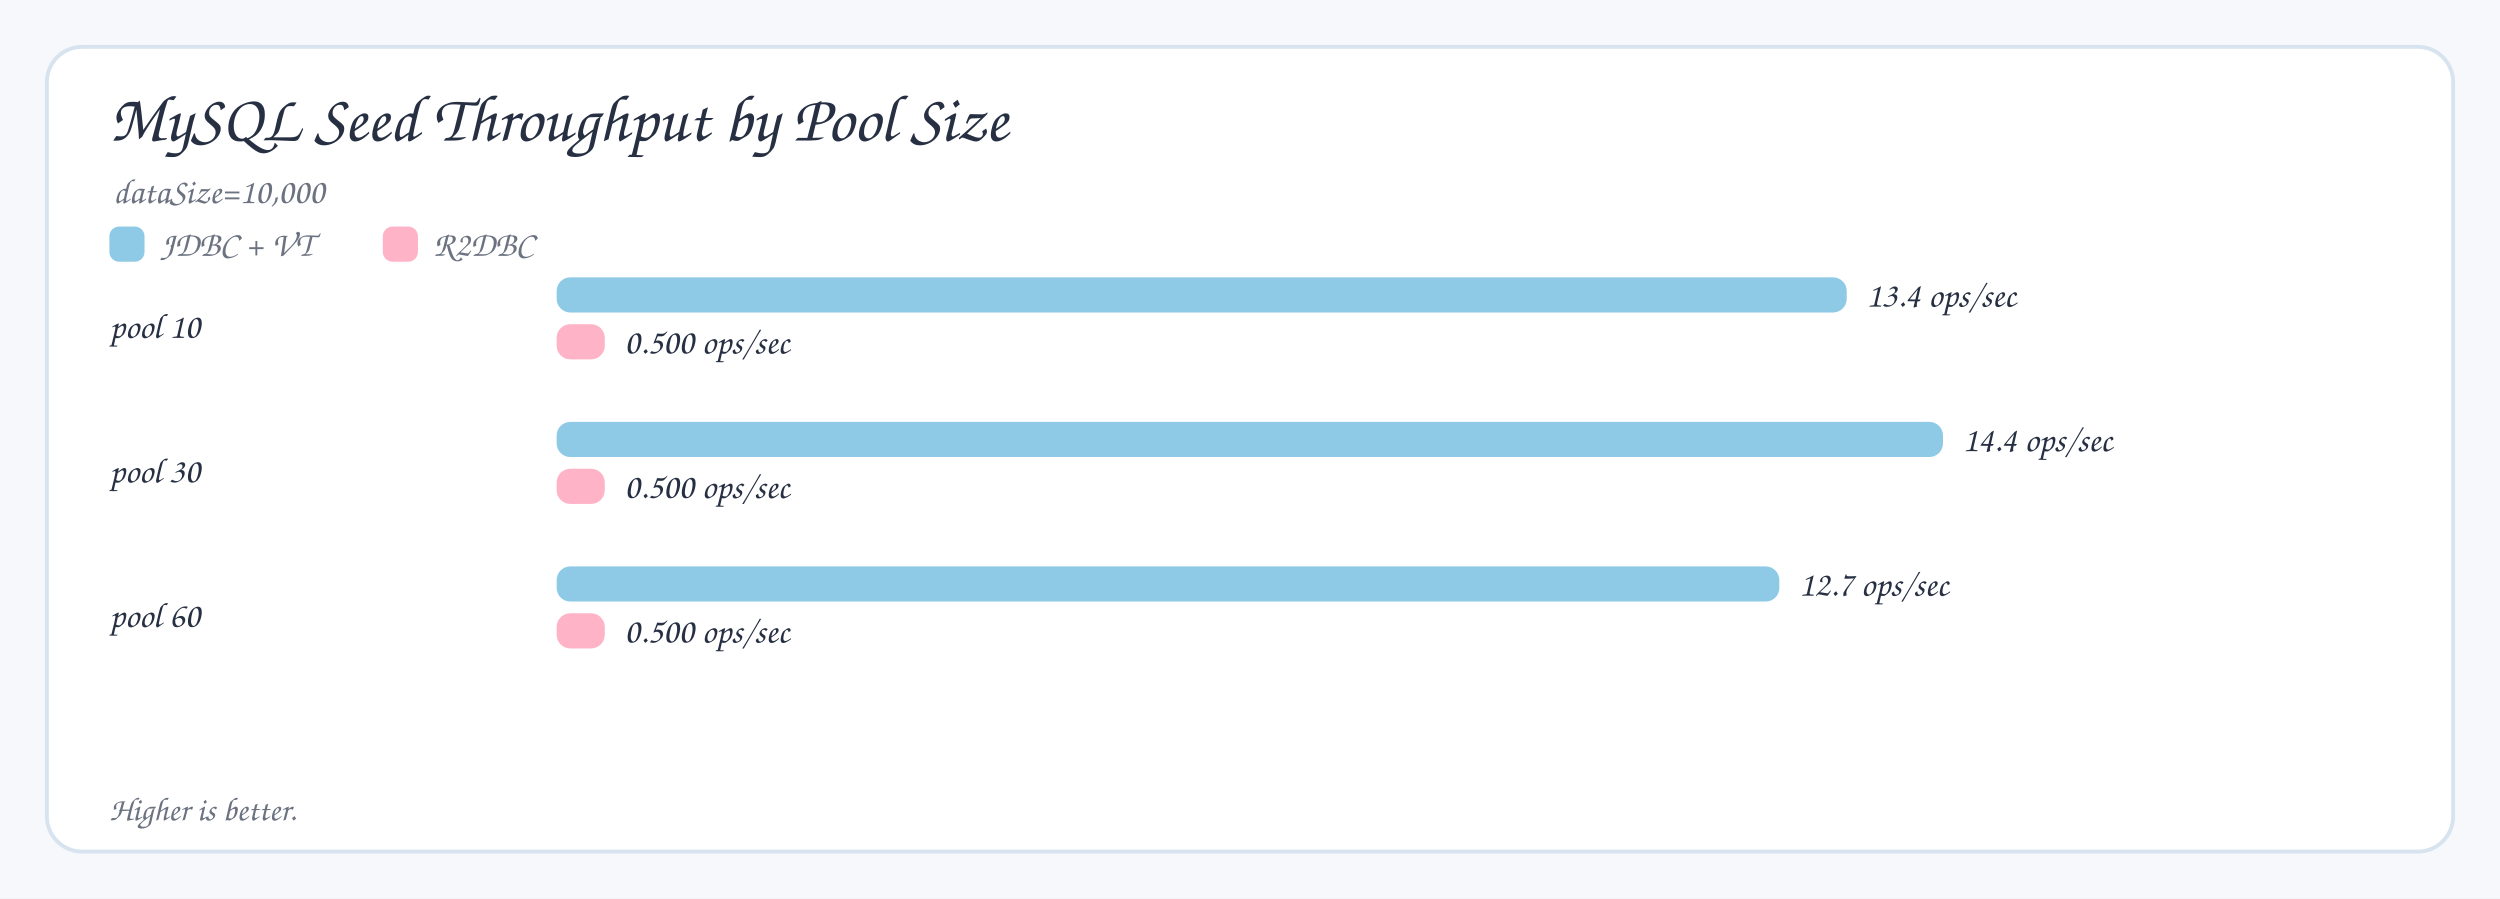
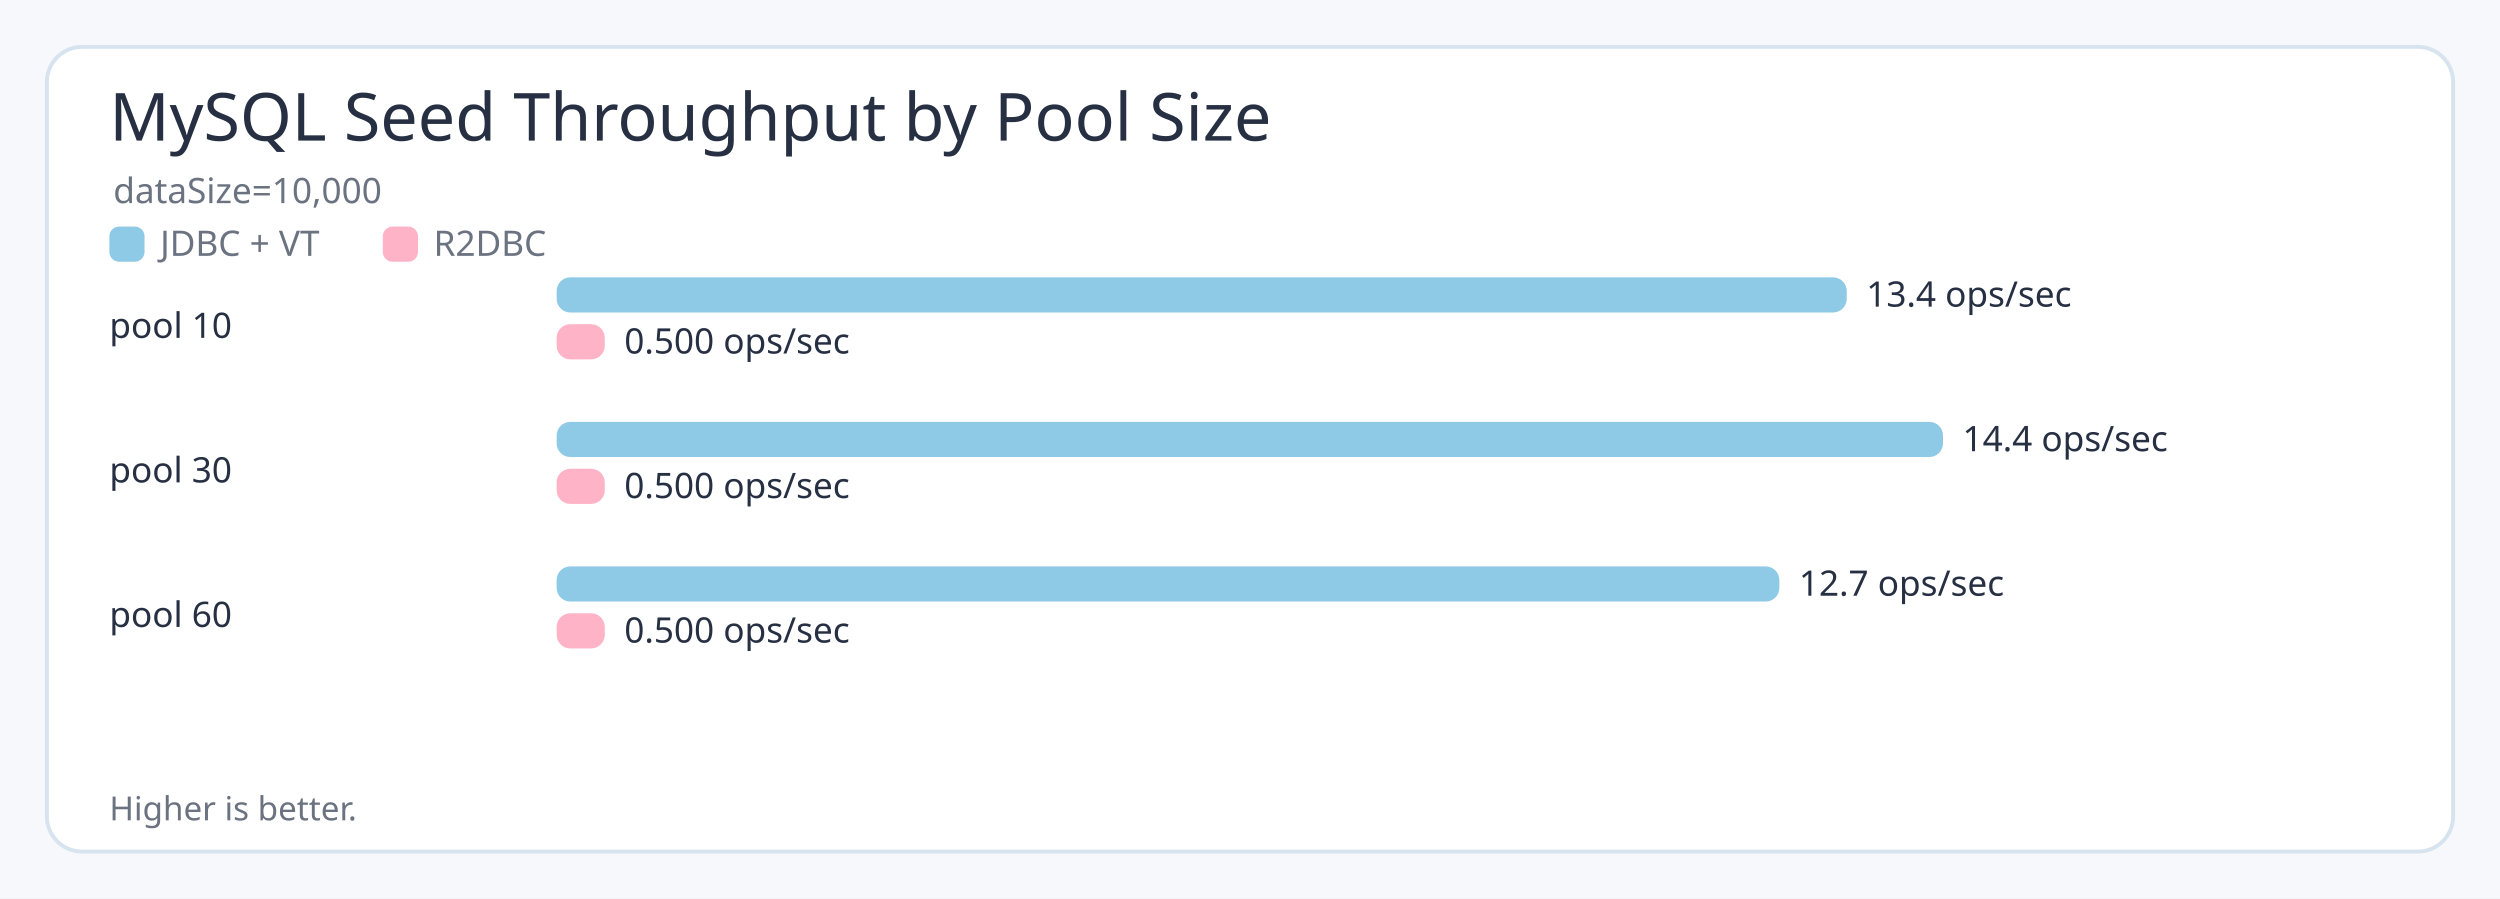
<svg xmlns="http://www.w3.org/2000/svg" width="1280" height="460" viewBox="0 0 1280 460">
  <style>
- .title{font-family:'Architects Daughter','Comic Sans MS','Comic Neue',cursive;font-size:34px;font-weight:400;fill:#273043}
- .subtitle,.axis,.legend,.note{font-family:'Comic Sans MS','Comic Neue','Chalkboard SE',cursive;fill:#6b7280;font-weight:400}
- .label{font-family:'Comic Sans MS','Comic Neue','Chalkboard SE',cursive;fill:#273043;font-weight:400}
- .value{font-family:'Comic Sans MS','Comic Neue','Chalkboard SE',cursive;fill:#273043;font-weight:400;font-size:18px}
+ .title{font-family:"Architects Daughter";font-size:34px;font-weight:400;fill:#273043}
+ .subtitle,.axis,.legend,.note{font-family:"Comic Mono";fill:#6b7280;font-weight:400}
+ .label{font-family:"Comic Mono";fill:#273043;font-weight:400}
+ .value{font-family:"Comic Mono";fill:#273043;font-weight:400;font-size:18px}
.axis{font-size:16px}.legend{font-size:18px}.note{font-size:17px}.label{font-size:18px}
</style>
  <rect width="1280" height="460" rx="0" fill="#f6f8fb" />
  <rect x="24" y="24" width="1232" height="412" rx="18" fill="#ffffff" stroke="#d7e3ee" stroke-width="2" />
  <text class="title" x="56" y="72">MySQL Seed Throughput by Pool Size</text>
  <text class="subtitle" x="58" y="104" font-size="18">dataSize=10,000</text>
  <rect x="56" y="116" width="18" height="18" rx="5" fill="#8ecae6" />
  <text class="legend" x="82" y="131">JDBC + VT</text>
  <rect x="196" y="116" width="18" height="18" rx="5" fill="#ffb3c7" />
  <text class="legend" x="222" y="131">R2DBC</text>
  <text class="label" x="56" y="173">pool 10</text>
  <rect x="285" y="142" width="660.528" height="18" rx="7" fill="#8ecae6" />
  <text class="value" x="955.528" y="157" font-size="16">13.4 ops/sec</text>
  <rect x="285" y="166" width="24.647" height="18" rx="7" fill="#ffb3c7" />
  <text class="value" x="319.647" y="181" font-size="16">0.500 ops/sec</text>
  <text class="label" x="56" y="247">pool 30</text>
  <rect x="285" y="216" width="709.821" height="18" rx="7" fill="#8ecae6" />
  <text class="value" x="1004.821" y="231" font-size="16">14.4 ops/sec</text>
  <rect x="285" y="240" width="24.647" height="18" rx="7" fill="#ffb3c7" />
  <text class="value" x="319.647" y="255" font-size="16">0.500 ops/sec</text>
  <text class="label" x="56" y="321">pool 60</text>
  <rect x="285" y="290" width="626.023" height="18" rx="7" fill="#8ecae6" />
  <text class="value" x="921.023" y="305" font-size="16">12.7 ops/sec</text>
  <rect x="285" y="314" width="24.647" height="18" rx="7" fill="#ffb3c7" />
  <text class="value" x="319.647" y="329" font-size="16">0.500 ops/sec</text>
  <text class="note" x="56" y="420">Higher is better.</text>
</svg>
